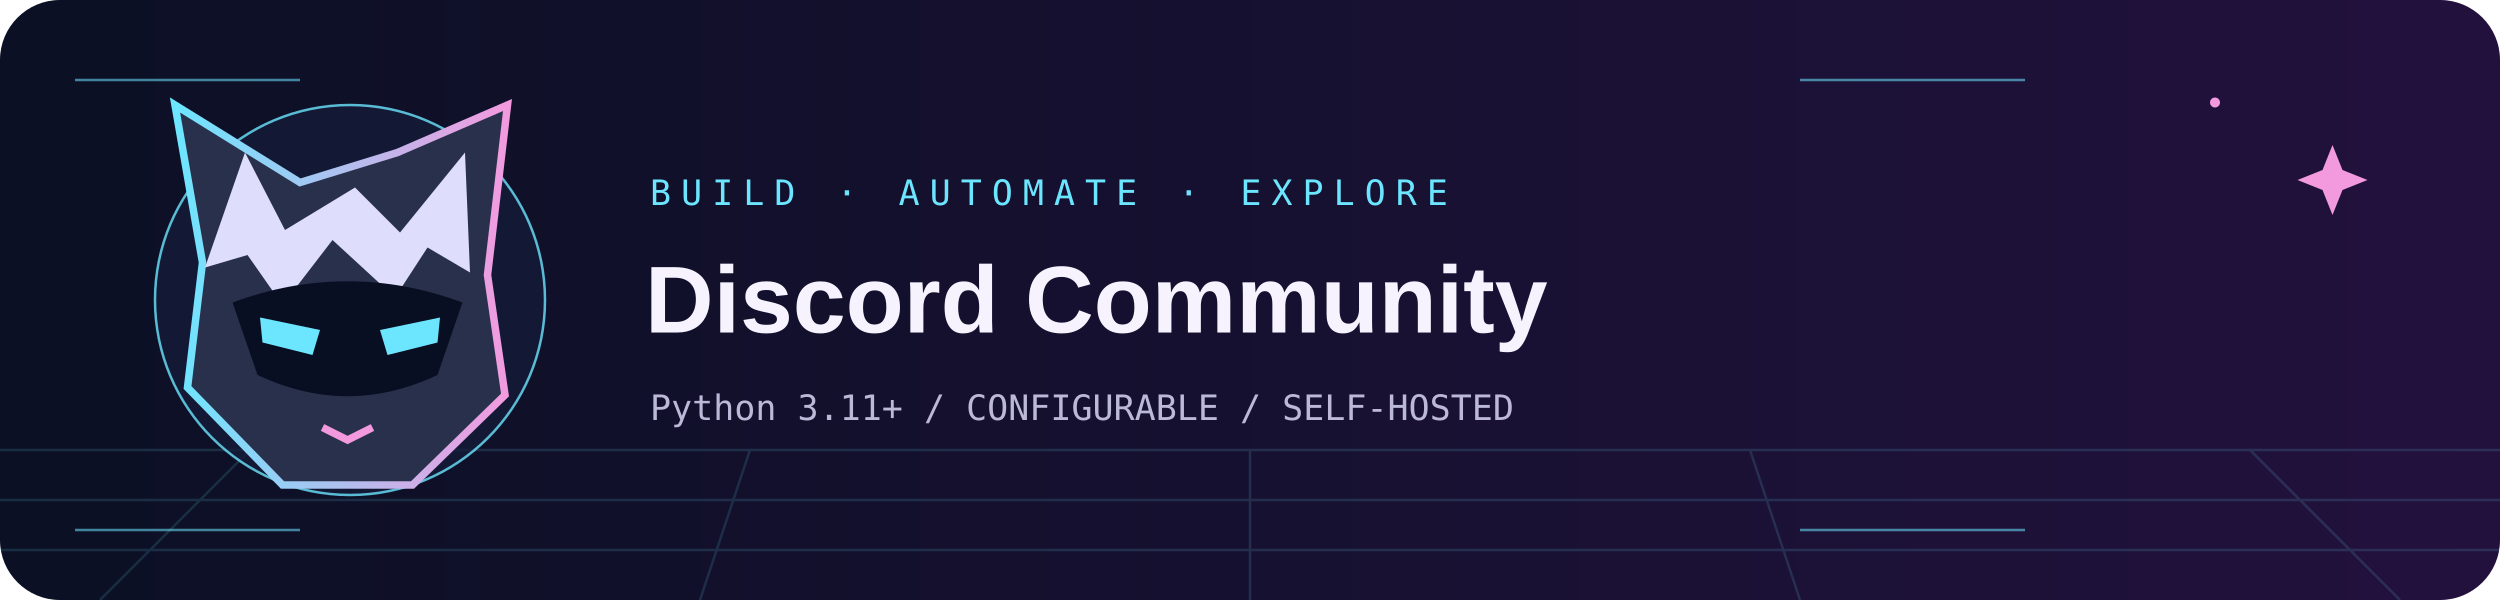
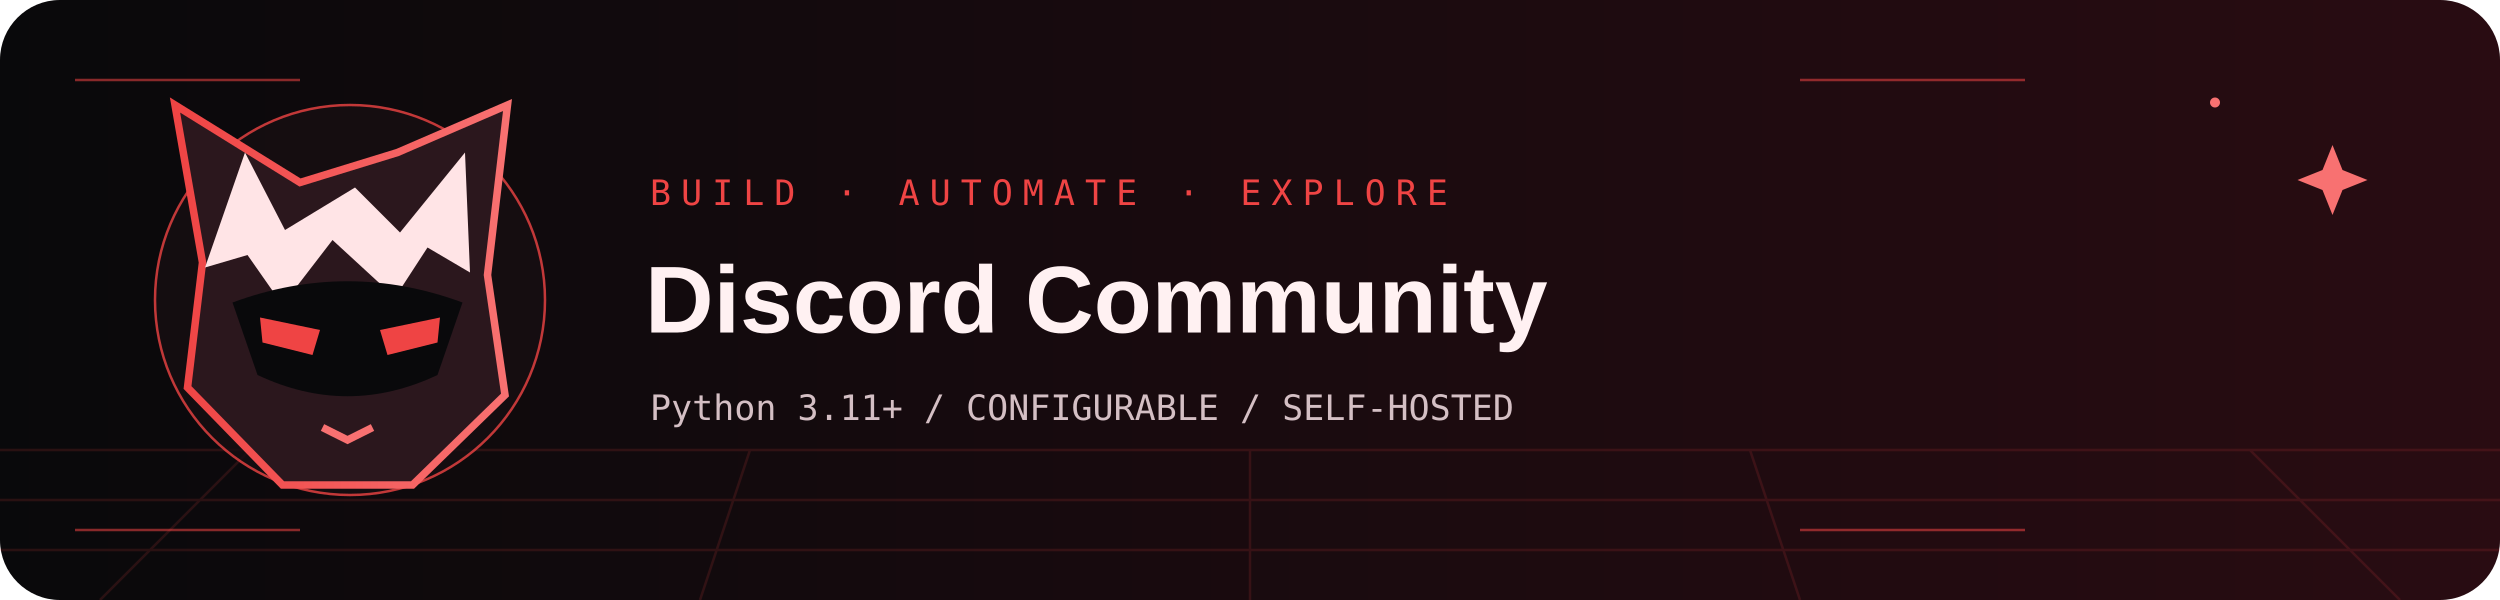
<svg xmlns="http://www.w3.org/2000/svg" width="1000" height="240" viewBox="0 0 1000 240" role="img" aria-labelledby="title desc">
  <defs>
    <linearGradient id="bg">
-       <stop stop-color="#0b1024" />
-       <stop offset="1" stop-color="#22113d" />
+       <stop stop-color="#09090b" />
+       <stop offset="1" stop-color="#290c12" />
    </linearGradient>
    <linearGradient id="glow">
-       <stop stop-color="#6ce6ff" />
-       <stop offset="1" stop-color="#f39adf" />
+       <stop stop-color="#ef4444" />
+       <stop offset="1" stop-color="#f87171" />
    </linearGradient>
  </defs>
  <style>.blink{transform-box:fill-box;transform-origin:center;animation:blink 6s infinite}.trail{stroke-dasharray:90 600;animation:flow 8s linear infinite}.star{animation:pulse 4s ease-in-out infinite}@keyframes blink{0%,44%,48%,100%{transform:scaleY(1)}46%{transform:scaleY(.12)}}@keyframes flow{to{stroke-dashoffset:-690}}@keyframes pulse{50%{opacity:.3}}@media(prefers-reduced-motion:reduce){*{animation:none!important}}</style>
  <rect width="1000" height="240" rx="24" fill="url(#bg)" />
-   <g opacity=".14" stroke="#6ce6ff">
+   <g opacity=".14" stroke="#ef4444">
    <path d="M0 180H1000M0 200H1000M0 220H1000M100 180L40 240M300 180L280 240M500 180V240M700 180L720 240M900 180L960 240" />
  </g>
-   <path d="M30 32H970M30 212H970" stroke="#6ce6ff" opacity=".55" class="trail" />
+   <path d="M30 32H970M30 212H970" stroke="#ef4444" opacity=".55" class="trail" />
  <g transform="translate(45 30)">
-     <circle cx="95" cy="90" r="78" fill="#141c38" stroke="#6ce6ff" opacity=".8" />
-     <path d="M36 75L25 12L75 43L114 31L158 12L150 80L157 128L120 164H68L30 125Z" fill="#29304c" stroke="url(#glow)" stroke-width="3" />
-     <path d="M37 77L53 31L69 62L97 45L115 63L141 31L143 79L126 69L113 89L88 66L68 92L54 72Z" fill="#deddfb" />
-     <path d="M48 91Q94 74 140 91L130 120Q94 137 58 120Z" fill="#090f22" />
-     <g class="blink" fill="#6ce6ff">
+     <circle cx="95" cy="90" r="78" fill="#170e12" stroke="#ef4444" opacity=".8" />
+     <path d="M36 75L25 12L75 43L114 31L158 12L150 80L157 128L120 164H68L30 125Z" fill="#2b171d" stroke="url(#glow)" stroke-width="3" />
+     <path d="M37 77L53 31L69 62L97 45L115 63L141 31L143 79L126 69L113 89L88 66L68 92L54 72Z" fill="#ffe4e6" />
+     <path d="M48 91Q94 74 140 91L130 120Q94 137 58 120Z" fill="#09090b" />
+     <g class="blink" fill="#ef4444">
      <path d="M59 97L83 102L80 112L60 107Z" />
      <path d="M107 102L131 97L130 107L110 112Z" />
    </g>
-     <path d="M84 141L94 146L104 141" fill="none" stroke="#f39adf" stroke-width="3" />
+     <path d="M84 141L94 146L104 141" fill="none" stroke="#f87171" stroke-width="3" />
  </g>
-   <text x="260" y="82" fill="#6ce6ff" font-family="monospace" font-size="14" letter-spacing="4">BUILD · AUTOMATE · EXPLORE</text>
-   <text x="258" y="133" fill="#f6f3ff" font-family="Arial,sans-serif" font-size="38" font-weight="700">Discord Community</text>
-   <text x="260" y="168" fill="#bcb8d8" font-family="monospace" font-size="14">Python 3.11+  /  CONFIGURABLE  /  SELF-HOSTED</text>
-   <g class="star" fill="#f39adf">
+   <text x="260" y="82" fill="#ef4444" font-family="monospace" font-size="14" letter-spacing="4">BUILD · AUTOMATE · EXPLORE</text>
+   <text x="258" y="133" fill="#fff1f2" font-family="Arial,sans-serif" font-size="38" font-weight="700">Discord Community</text>
+   <text x="260" y="168" fill="#d4bfc4" font-family="monospace" font-size="14">Python 3.11+  /  CONFIGURABLE  /  SELF-HOSTED</text>
+   <g class="star" fill="#f87171">
    <path d="M933 58L937 68L947 72L937 76L933 86L929 76L919 72L929 68Z" />
    <circle cx="886" cy="41" r="2" />
  </g>
</svg>
